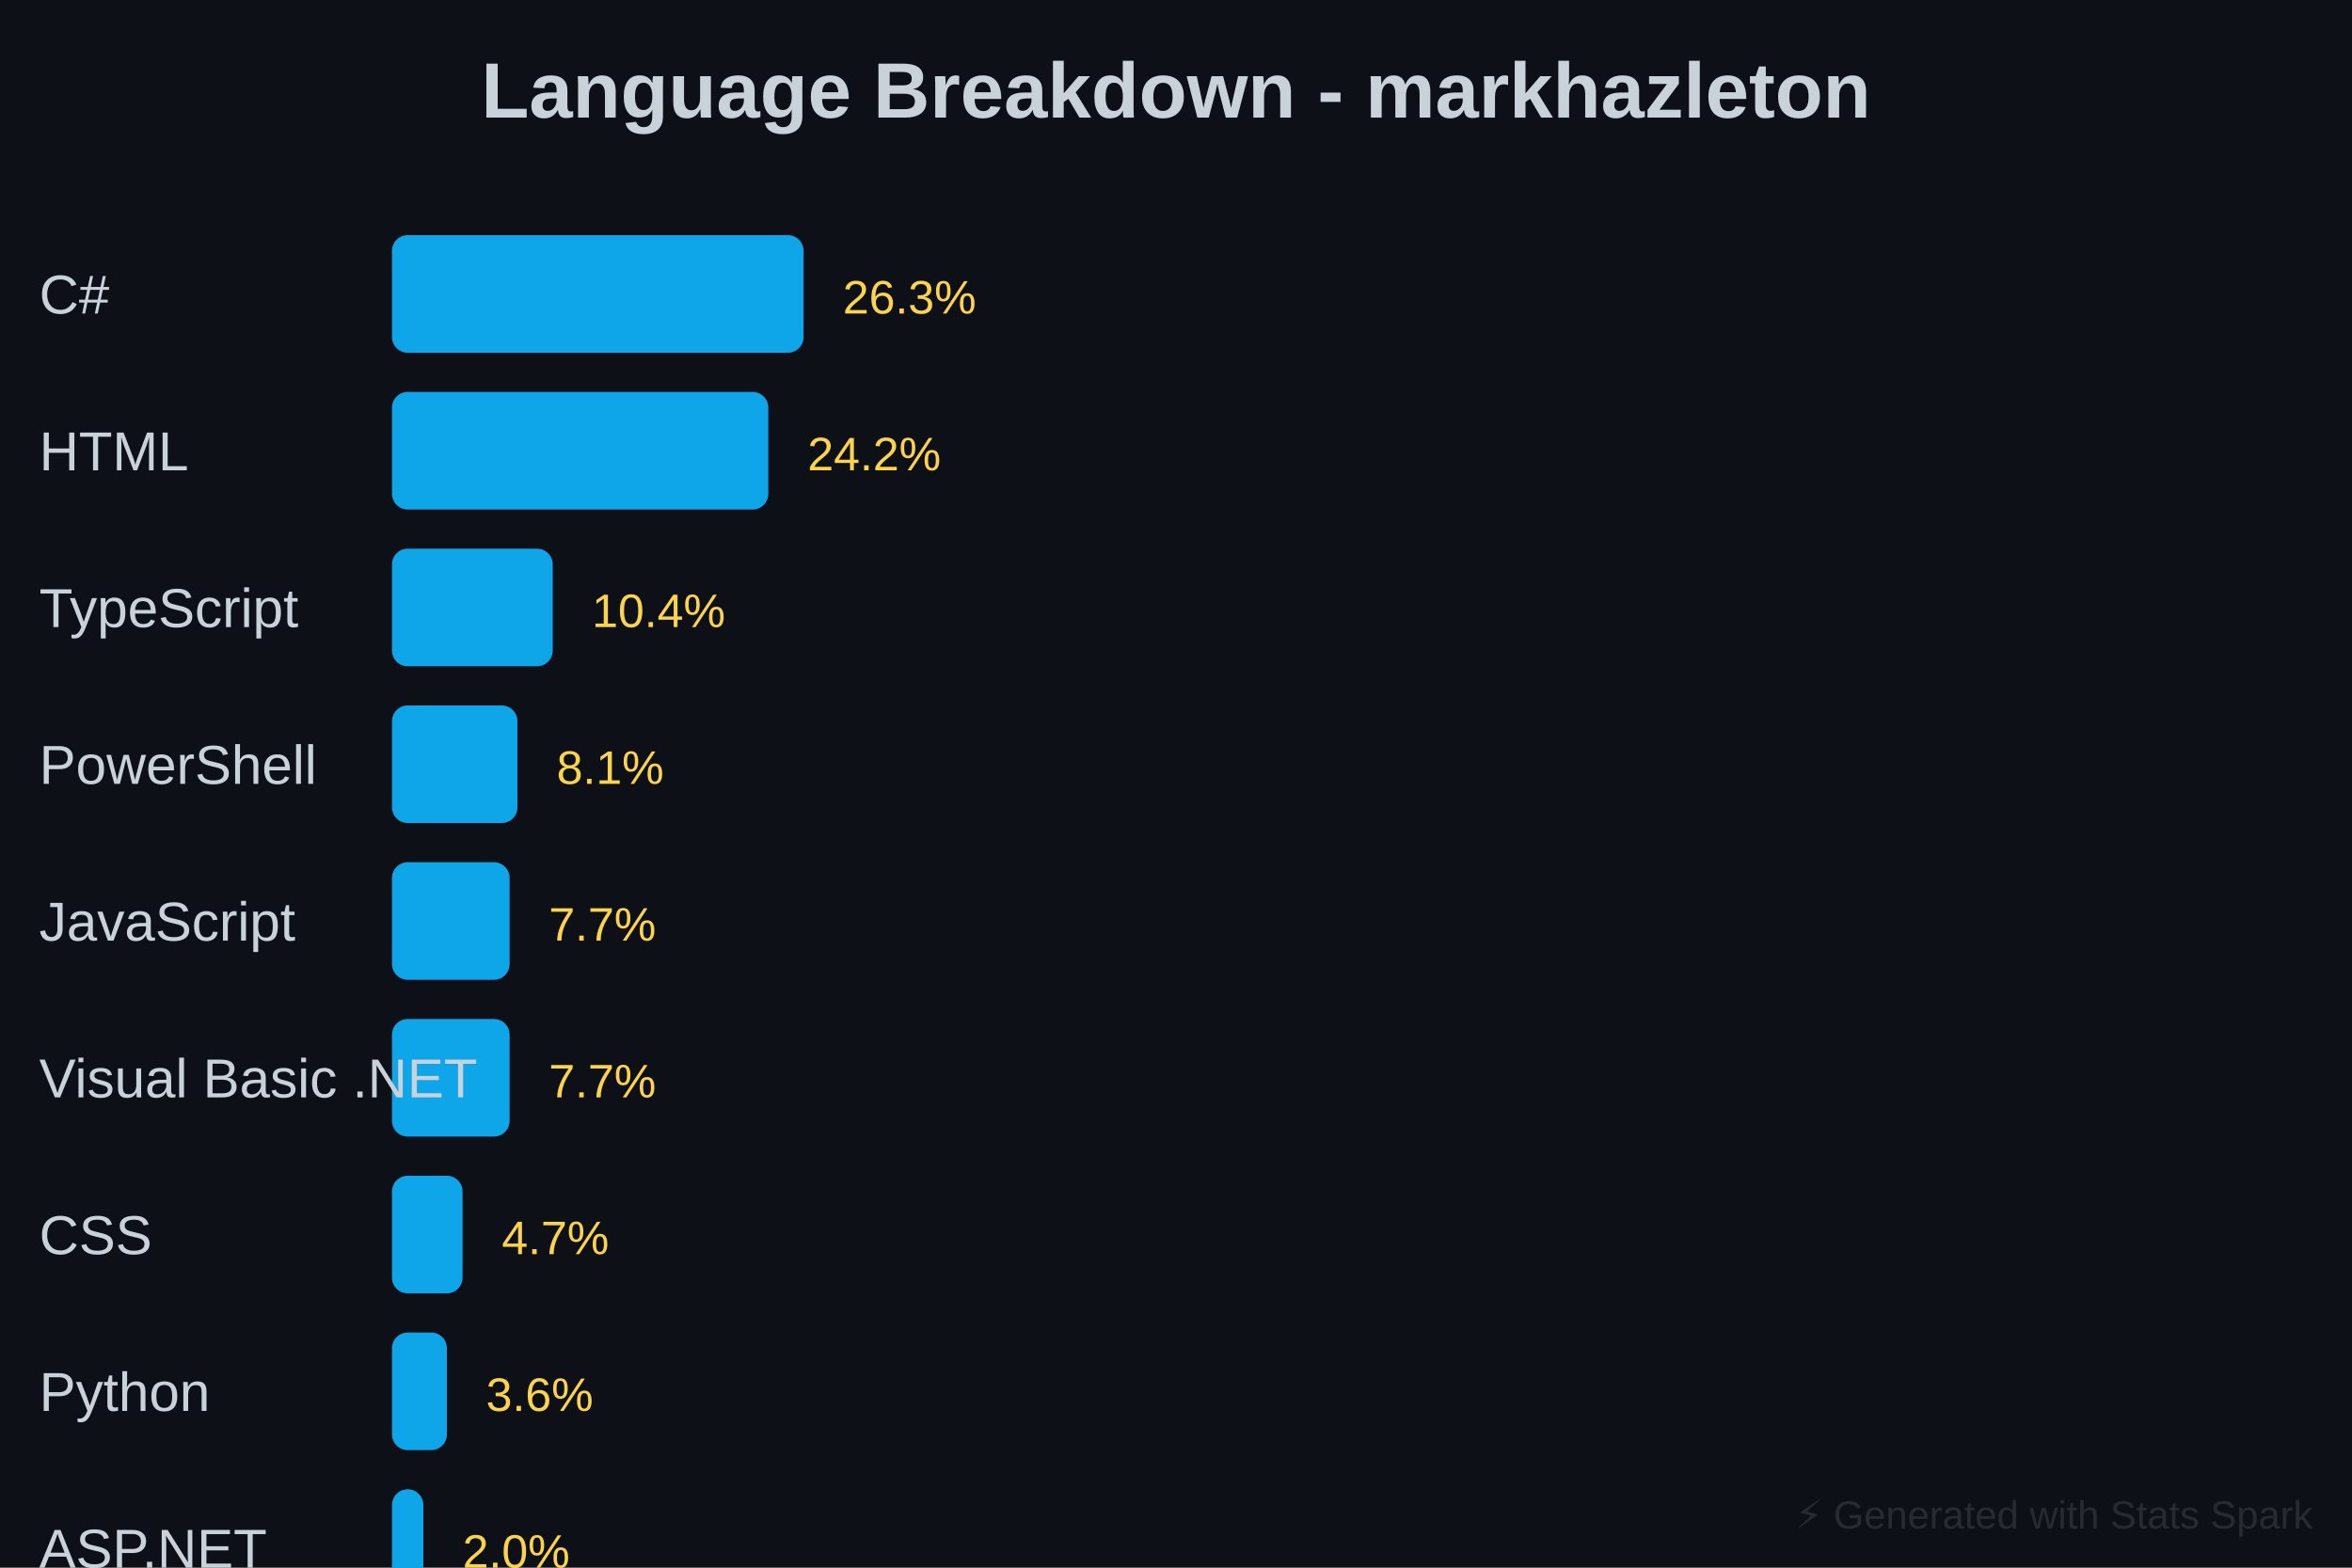
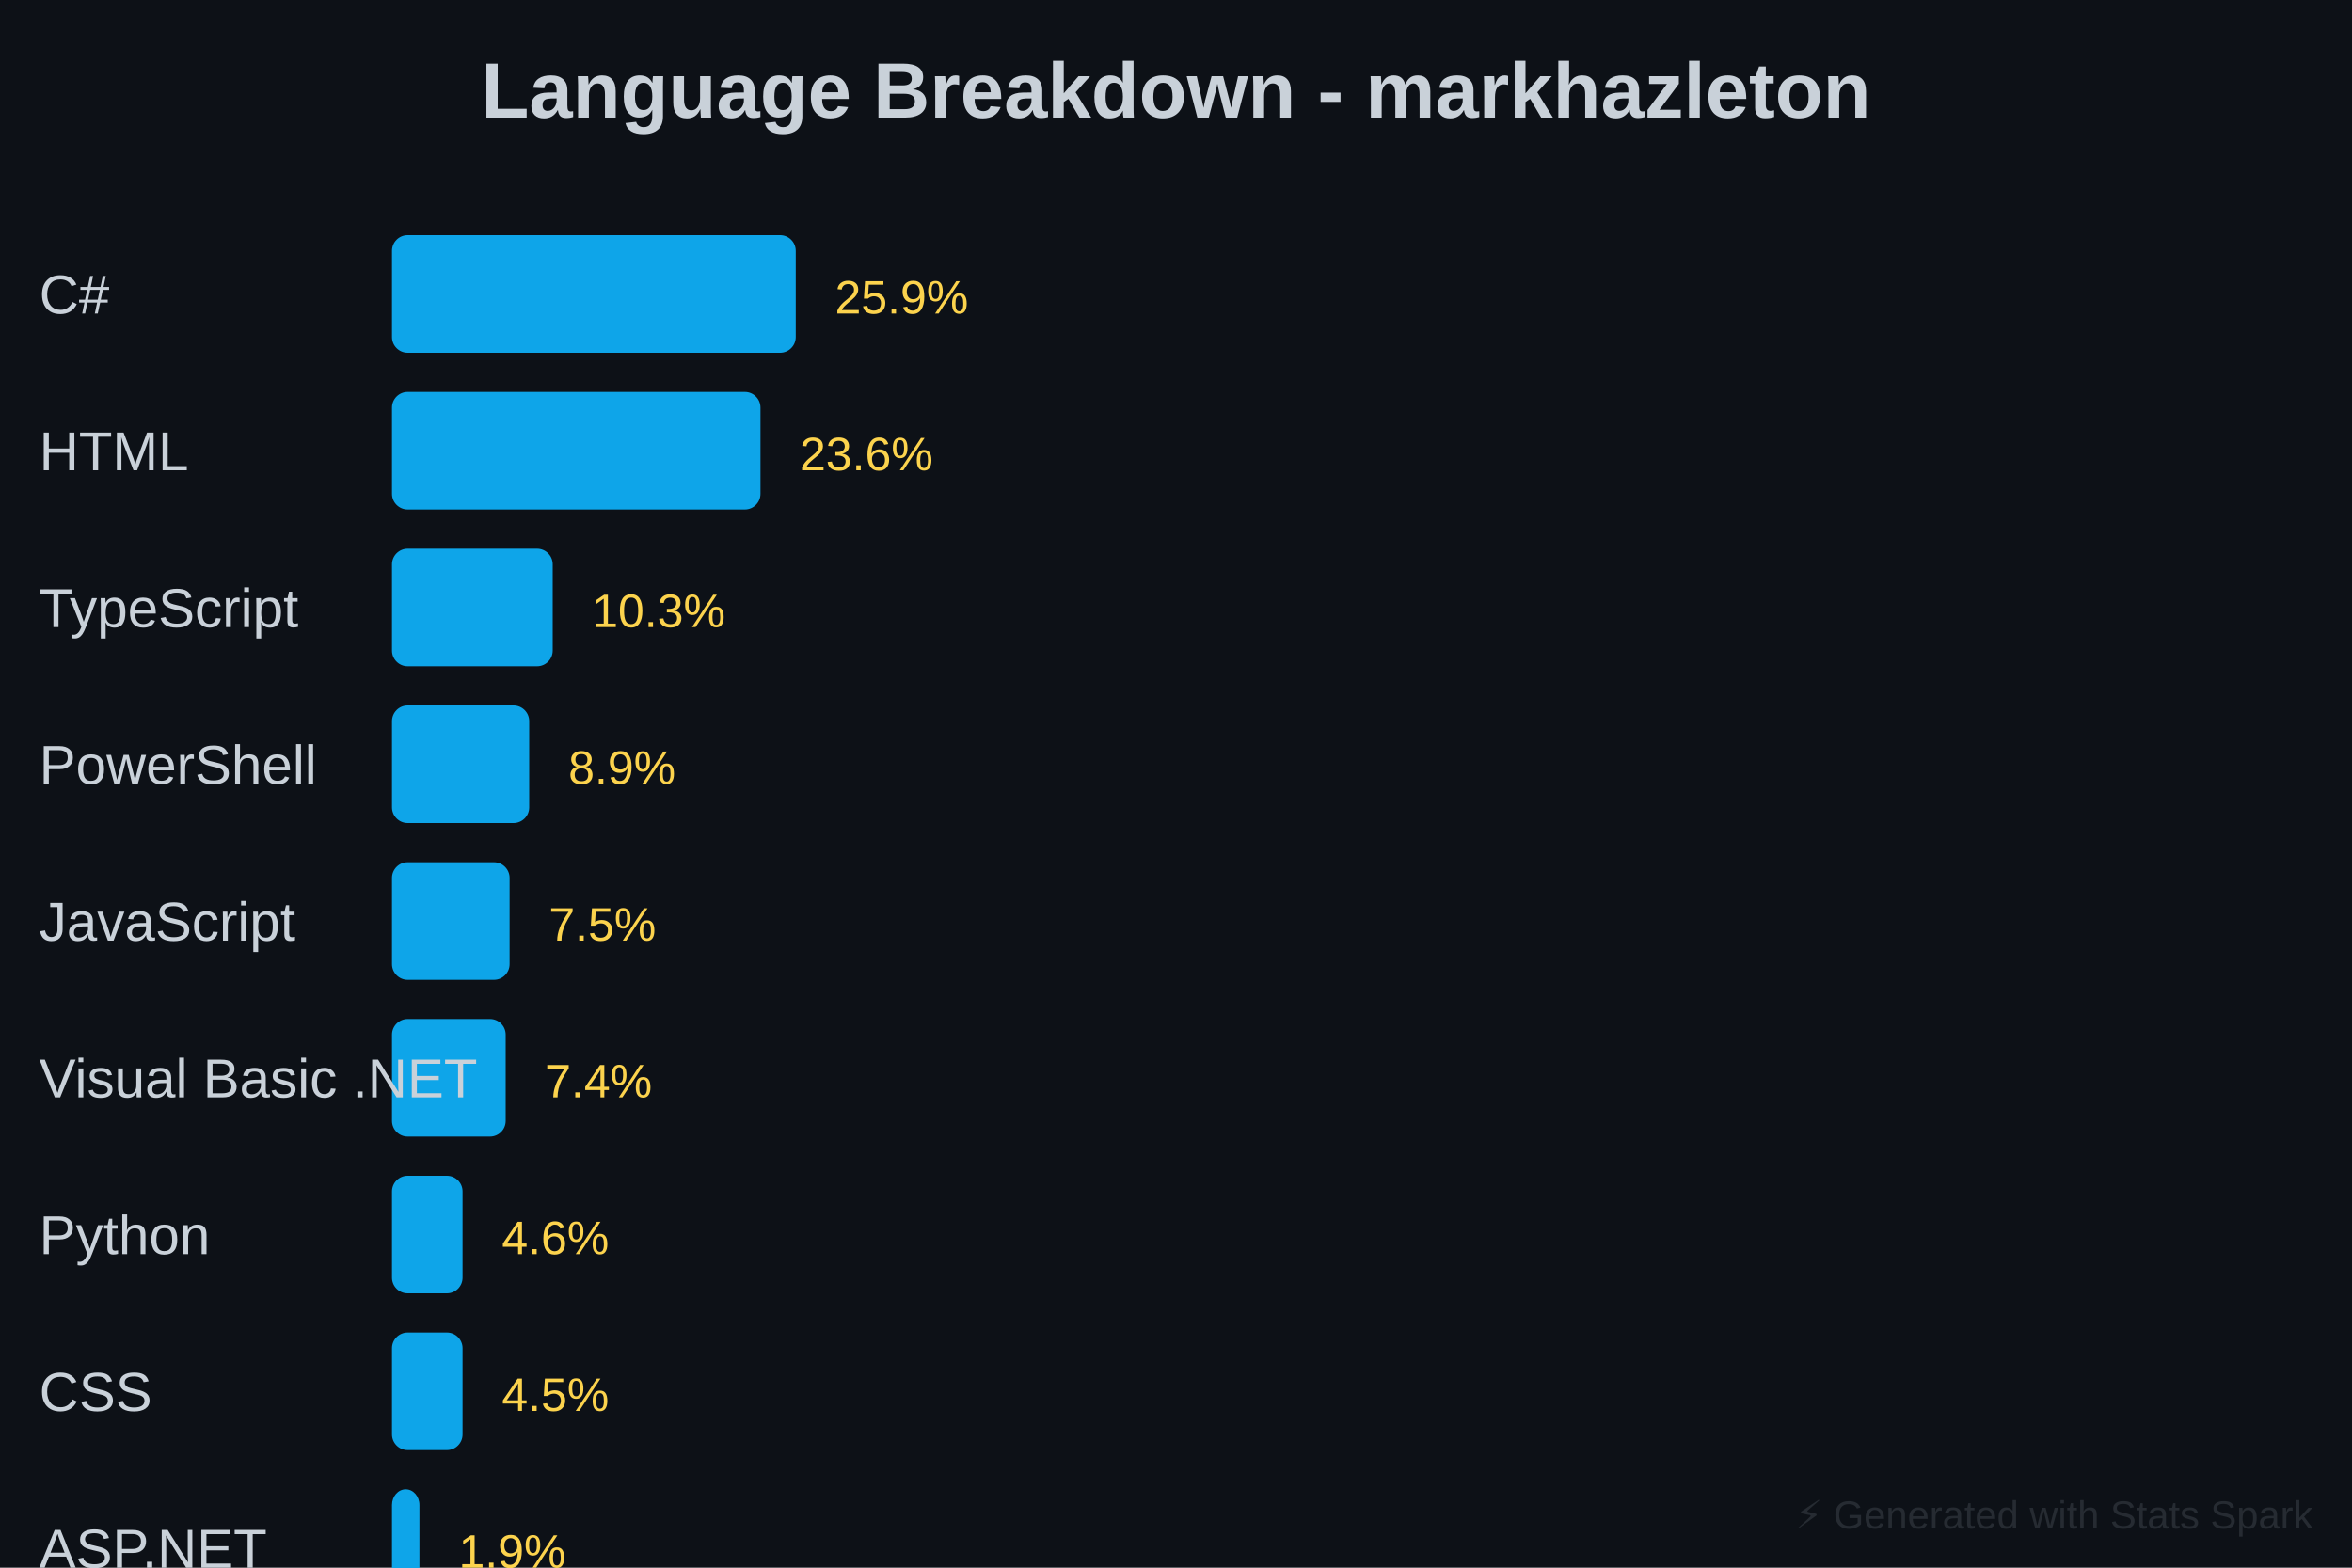
<svg xmlns="http://www.w3.org/2000/svg" baseProfile="full" height="400" version="1.1" width="600">
  <defs />
  <rect fill="#0D1117" height="400" width="600" x="0" y="0" />
  <text fill="#C9D1D9" font-family="Arial, sans-serif" font-size="20px" font-weight="bold" text-anchor="middle" x="300" y="30">Language Breakdown - markhazleton</text>
-   <rect fill="#0EA5E9" height="30" rx="4" width="105" x="100" y="60" />
+   <rect fill="#0EA5E9" height="30" rx="4" width="103" x="100" y="60" />
  <text fill="#C9D1D9" font-family="Arial, sans-serif" font-size="14px" x="10" y="80">C#</text>
-   <text fill="#FCD34D" font-family="Arial, sans-serif" font-size="12px" x="215" y="80">26.3%</text>
-   <rect fill="#0EA5E9" height="30" rx="4" width="96" x="100" y="100" />
+   <text fill="#FCD34D" font-family="Arial, sans-serif" font-size="12px" x="213" y="80">25.9%</text>
+   <rect fill="#0EA5E9" height="30" rx="4" width="94" x="100" y="100" />
  <text fill="#C9D1D9" font-family="Arial, sans-serif" font-size="14px" x="10" y="120">HTML</text>
-   <text fill="#FCD34D" font-family="Arial, sans-serif" font-size="12px" x="206" y="120">24.2%</text>
+   <text fill="#FCD34D" font-family="Arial, sans-serif" font-size="12px" x="204" y="120">23.6%</text>
  <rect fill="#0EA5E9" height="30" rx="4" width="41" x="100" y="140" />
  <text fill="#C9D1D9" font-family="Arial, sans-serif" font-size="14px" x="10" y="160">TypeScript</text>
-   <text fill="#FCD34D" font-family="Arial, sans-serif" font-size="12px" x="151" y="160">10.4%</text>
-   <rect fill="#0EA5E9" height="30" rx="4" width="32" x="100" y="180" />
+   <text fill="#FCD34D" font-family="Arial, sans-serif" font-size="12px" x="151" y="160">10.3%</text>
+   <rect fill="#0EA5E9" height="30" rx="4" width="35" x="100" y="180" />
  <text fill="#C9D1D9" font-family="Arial, sans-serif" font-size="14px" x="10" y="200">PowerShell</text>
-   <text fill="#FCD34D" font-family="Arial, sans-serif" font-size="12px" x="142" y="200">8.1%</text>
+   <text fill="#FCD34D" font-family="Arial, sans-serif" font-size="12px" x="145" y="200">8.9%</text>
  <rect fill="#0EA5E9" height="30" rx="4" width="30" x="100" y="220" />
  <text fill="#C9D1D9" font-family="Arial, sans-serif" font-size="14px" x="10" y="240">JavaScript</text>
-   <text fill="#FCD34D" font-family="Arial, sans-serif" font-size="12px" x="140" y="240">7.7%</text>
-   <rect fill="#0EA5E9" height="30" rx="4" width="30" x="100" y="260" />
+   <text fill="#FCD34D" font-family="Arial, sans-serif" font-size="12px" x="140" y="240">7.5%</text>
+   <rect fill="#0EA5E9" height="30" rx="4" width="29" x="100" y="260" />
  <text fill="#C9D1D9" font-family="Arial, sans-serif" font-size="14px" x="10" y="280">Visual Basic .NET</text>
-   <text fill="#FCD34D" font-family="Arial, sans-serif" font-size="12px" x="140" y="280">7.7%</text>
+   <text fill="#FCD34D" font-family="Arial, sans-serif" font-size="12px" x="139" y="280">7.4%</text>
  <rect fill="#0EA5E9" height="30" rx="4" width="18" x="100" y="300" />
-   <text fill="#C9D1D9" font-family="Arial, sans-serif" font-size="14px" x="10" y="320">CSS</text>
-   <text fill="#FCD34D" font-family="Arial, sans-serif" font-size="12px" x="128" y="320">4.7%</text>
-   <rect fill="#0EA5E9" height="30" rx="4" width="14" x="100" y="340" />
-   <text fill="#C9D1D9" font-family="Arial, sans-serif" font-size="14px" x="10" y="360">Python</text>
-   <text fill="#FCD34D" font-family="Arial, sans-serif" font-size="12px" x="124" y="360">3.6%</text>
-   <rect fill="#0EA5E9" height="30" rx="4" width="8" x="100" y="380" />
+   <text fill="#C9D1D9" font-family="Arial, sans-serif" font-size="14px" x="10" y="320">Python</text>
+   <text fill="#FCD34D" font-family="Arial, sans-serif" font-size="12px" x="128" y="320">4.6%</text>
+   <rect fill="#0EA5E9" height="30" rx="4" width="18" x="100" y="340" />
+   <text fill="#C9D1D9" font-family="Arial, sans-serif" font-size="14px" x="10" y="360">CSS</text>
+   <text fill="#FCD34D" font-family="Arial, sans-serif" font-size="12px" x="128" y="360">4.5%</text>
+   <rect fill="#0EA5E9" height="30" rx="4" width="7" x="100" y="380" />
  <text fill="#C9D1D9" font-family="Arial, sans-serif" font-size="14px" x="10" y="400">ASP.NET</text>
-   <text fill="#FCD34D" font-family="Arial, sans-serif" font-size="12px" x="118" y="400">2.0%</text>
-   <rect fill="#0EA5E9" height="30" rx="4" width="21" x="100" y="420" />
+   <text fill="#FCD34D" font-family="Arial, sans-serif" font-size="12px" x="117" y="400">1.9%</text>
+   <rect fill="#0EA5E9" height="30" rx="4" width="20" x="100" y="420" />
  <text fill="#C9D1D9" font-family="Arial, sans-serif" font-size="14px" x="10" y="440">Other</text>
-   <text fill="#FCD34D" font-family="Arial, sans-serif" font-size="12px" x="131" y="440">5.3%</text>
+   <text fill="#FCD34D" font-family="Arial, sans-serif" font-size="12px" x="130" y="440">5.2%</text>
  <text fill="#30363D" font-family="Arial, sans-serif" font-size="10px" opacity="0.7" text-anchor="end" x="590" y="390">⚡ Generated with Stats Spark</text>
</svg>
